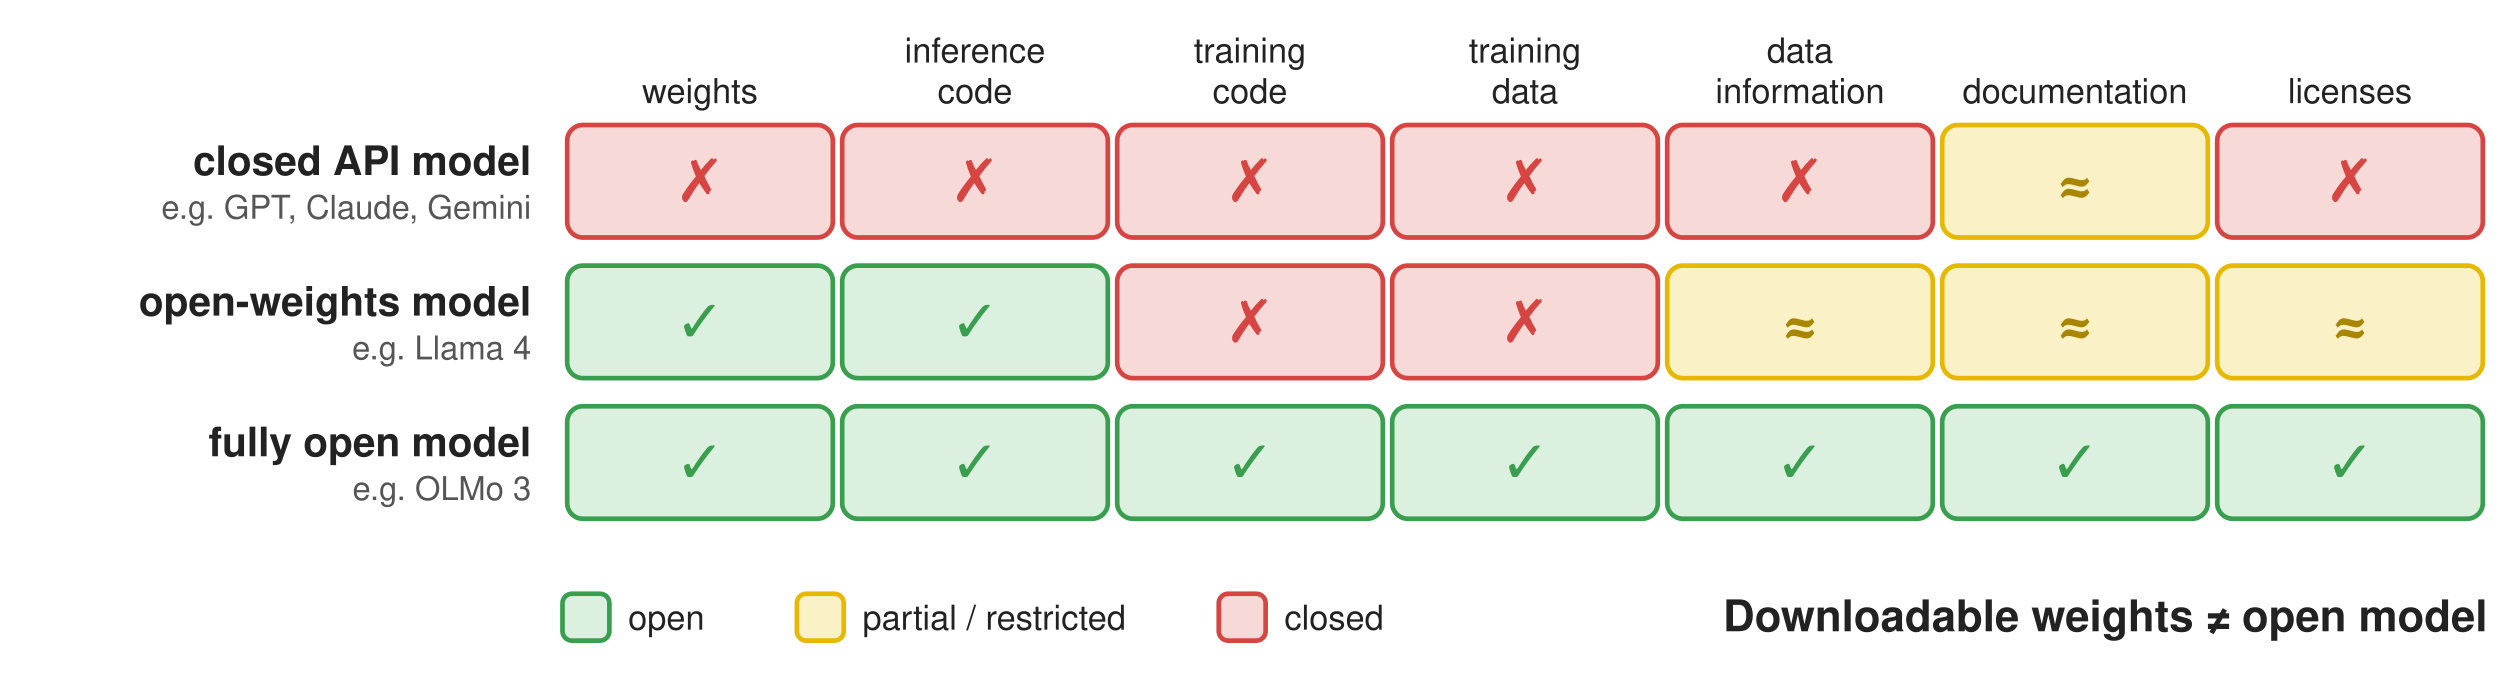
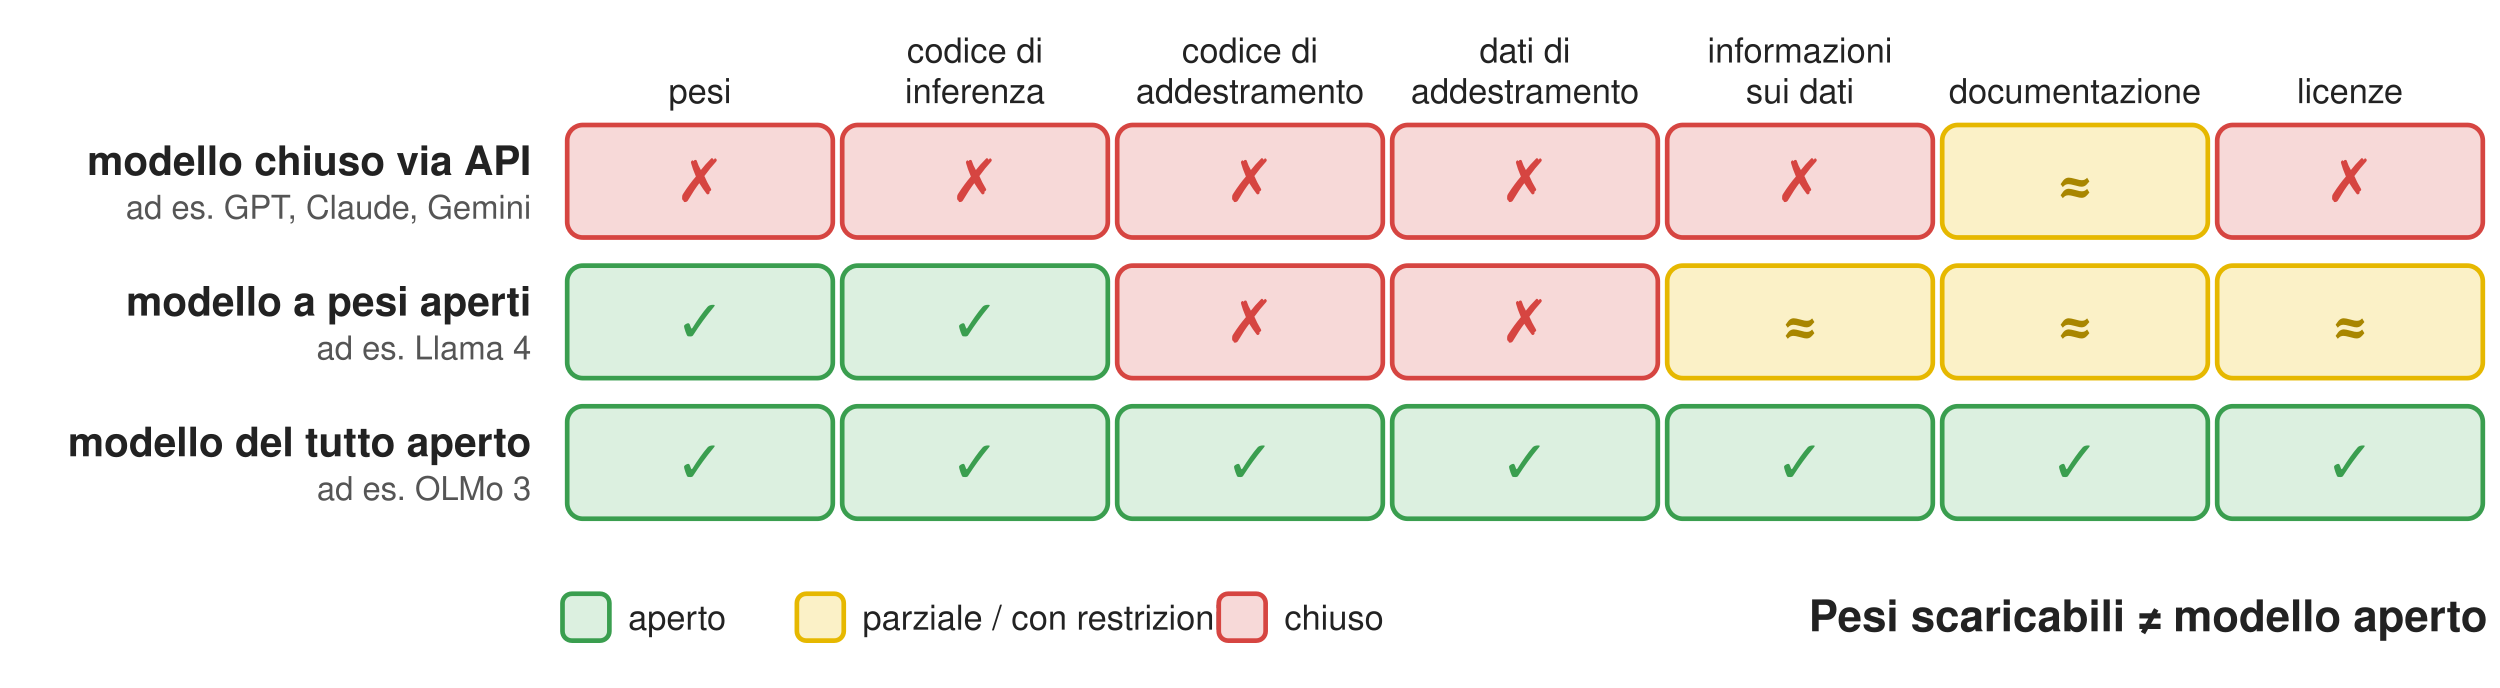
<svg xmlns="http://www.w3.org/2000/svg" viewBox="0 0 1600 440" width="1600" height="440" font-family="'Signika Negative', 'Helvetica Neue', Helvetica, Arial, sans-serif">
-   <text x="448.0" y="66" font-size="22" fill="#222222" text-anchor="middle">weights</text>
-   <text x="624.0" y="40" font-size="22" fill="#222222" text-anchor="middle">inference</text>
-   <text x="624.0" y="66" font-size="22" fill="#222222" text-anchor="middle">code</text>
-   <text x="800.0" y="40" font-size="22" fill="#222222" text-anchor="middle">training</text>
-   <text x="800.0" y="66" font-size="22" fill="#222222" text-anchor="middle">code</text>
-   <text x="976.0" y="40" font-size="22" fill="#222222" text-anchor="middle">training</text>
-   <text x="976.0" y="66" font-size="22" fill="#222222" text-anchor="middle">data</text>
-   <text x="1152.0" y="40" font-size="22" fill="#222222" text-anchor="middle">data</text>
-   <text x="1152.0" y="66" font-size="22" fill="#222222" text-anchor="middle">information</text>
-   <text x="1328.0" y="66" font-size="22" fill="#222222" text-anchor="middle">documentation</text>
-   <text x="1504.0" y="66" font-size="22" fill="#222222" text-anchor="middle">licenses</text>
-   <text x="340" y="112" font-size="26" font-weight="bold" fill="#222222" text-anchor="end">closed API model</text>
-   <text x="340" y="140" font-size="21" fill="#555555" text-anchor="end">e.g. GPT, Claude, Gemini</text>
+   <text x="448.0" y="66" font-size="22" fill="#222222" text-anchor="middle">pesi</text>
+   <text x="624.0" y="40" font-size="22" fill="#222222" text-anchor="middle">codice di</text>
+   <text x="624.0" y="66" font-size="22" fill="#222222" text-anchor="middle">inferenza</text>
+   <text x="800.0" y="40" font-size="22" fill="#222222" text-anchor="middle">codice di</text>
+   <text x="800.0" y="66" font-size="22" fill="#222222" text-anchor="middle">addestramento</text>
+   <text x="976.0" y="40" font-size="22" fill="#222222" text-anchor="middle">dati di</text>
+   <text x="976.0" y="66" font-size="22" fill="#222222" text-anchor="middle">addestramento</text>
+   <text x="1152.0" y="40" font-size="22" fill="#222222" text-anchor="middle">informazioni</text>
+   <text x="1152.0" y="66" font-size="22" fill="#222222" text-anchor="middle">sui dati</text>
+   <text x="1328.0" y="66" font-size="22" fill="#222222" text-anchor="middle">documentazione</text>
+   <text x="1504.0" y="66" font-size="22" fill="#222222" text-anchor="middle">licenze</text>
+   <text x="340" y="112" font-size="26" font-weight="bold" fill="#222222" text-anchor="end">modello chiuso via API</text>
+   <text x="340" y="140" font-size="21" fill="#555555" text-anchor="end">ad es. GPT, Claude, Gemini</text>
  <rect x="363" y="80" width="170" height="72" rx="10" fill="#f7d9d8" stroke="#d64541" stroke-width="3" />
  <text x="448.0" y="129.0" font-size="38" font-weight="bold" fill="#d64541" text-anchor="middle">✗</text>
  <rect x="539" y="80" width="170" height="72" rx="10" fill="#f7d9d8" stroke="#d64541" stroke-width="3" />
  <text x="624.0" y="129.0" font-size="38" font-weight="bold" fill="#d64541" text-anchor="middle">✗</text>
  <rect x="715" y="80" width="170" height="72" rx="10" fill="#f7d9d8" stroke="#d64541" stroke-width="3" />
  <text x="800.0" y="129.0" font-size="38" font-weight="bold" fill="#d64541" text-anchor="middle">✗</text>
  <rect x="891" y="80" width="170" height="72" rx="10" fill="#f7d9d8" stroke="#d64541" stroke-width="3" />
  <text x="976.0" y="129.0" font-size="38" font-weight="bold" fill="#d64541" text-anchor="middle">✗</text>
  <rect x="1067" y="80" width="170" height="72" rx="10" fill="#f7d9d8" stroke="#d64541" stroke-width="3" />
  <text x="1152.0" y="129.0" font-size="38" font-weight="bold" fill="#d64541" text-anchor="middle">✗</text>
  <rect x="1243" y="80" width="170" height="72" rx="10" fill="#fbf1c7" stroke="#e6b800" stroke-width="3" />
  <text x="1328.0" y="129.0" font-size="38" font-weight="bold" fill="#a88600" text-anchor="middle">≈</text>
  <rect x="1419" y="80" width="170" height="72" rx="10" fill="#f7d9d8" stroke="#d64541" stroke-width="3" />
  <text x="1504.0" y="129.0" font-size="38" font-weight="bold" fill="#d64541" text-anchor="middle">✗</text>
-   <text x="340" y="202" font-size="26" font-weight="bold" fill="#222222" text-anchor="end">open-weights model</text>
-   <text x="340" y="230" font-size="21" fill="#555555" text-anchor="end">e.g. Llama 4</text>
+   <text x="340" y="202" font-size="26" font-weight="bold" fill="#222222" text-anchor="end">modello a pesi aperti</text>
+   <text x="340" y="230" font-size="21" fill="#555555" text-anchor="end">ad es. Llama 4</text>
  <rect x="363" y="170" width="170" height="72" rx="10" fill="#dcf0e0" stroke="#3a9e4f" stroke-width="3" />
  <text x="448.0" y="219.0" font-size="38" font-weight="bold" fill="#3a9e4f" text-anchor="middle">✓</text>
  <rect x="539" y="170" width="170" height="72" rx="10" fill="#dcf0e0" stroke="#3a9e4f" stroke-width="3" />
  <text x="624.0" y="219.0" font-size="38" font-weight="bold" fill="#3a9e4f" text-anchor="middle">✓</text>
  <rect x="715" y="170" width="170" height="72" rx="10" fill="#f7d9d8" stroke="#d64541" stroke-width="3" />
  <text x="800.0" y="219.0" font-size="38" font-weight="bold" fill="#d64541" text-anchor="middle">✗</text>
  <rect x="891" y="170" width="170" height="72" rx="10" fill="#f7d9d8" stroke="#d64541" stroke-width="3" />
  <text x="976.0" y="219.0" font-size="38" font-weight="bold" fill="#d64541" text-anchor="middle">✗</text>
  <rect x="1067" y="170" width="170" height="72" rx="10" fill="#fbf1c7" stroke="#e6b800" stroke-width="3" />
  <text x="1152.0" y="219.0" font-size="38" font-weight="bold" fill="#a88600" text-anchor="middle">≈</text>
  <rect x="1243" y="170" width="170" height="72" rx="10" fill="#fbf1c7" stroke="#e6b800" stroke-width="3" />
  <text x="1328.0" y="219.0" font-size="38" font-weight="bold" fill="#a88600" text-anchor="middle">≈</text>
  <rect x="1419" y="170" width="170" height="72" rx="10" fill="#fbf1c7" stroke="#e6b800" stroke-width="3" />
  <text x="1504.0" y="219.0" font-size="38" font-weight="bold" fill="#a88600" text-anchor="middle">≈</text>
-   <text x="340" y="292" font-size="26" font-weight="bold" fill="#222222" text-anchor="end">fully open model</text>
-   <text x="340" y="320" font-size="21" fill="#555555" text-anchor="end">e.g. OLMo 3</text>
+   <text x="340" y="292" font-size="26" font-weight="bold" fill="#222222" text-anchor="end">modello del tutto aperto</text>
+   <text x="340" y="320" font-size="21" fill="#555555" text-anchor="end">ad es. OLMo 3</text>
  <rect x="363" y="260" width="170" height="72" rx="10" fill="#dcf0e0" stroke="#3a9e4f" stroke-width="3" />
  <text x="448.0" y="309.0" font-size="38" font-weight="bold" fill="#3a9e4f" text-anchor="middle">✓</text>
  <rect x="539" y="260" width="170" height="72" rx="10" fill="#dcf0e0" stroke="#3a9e4f" stroke-width="3" />
  <text x="624.0" y="309.0" font-size="38" font-weight="bold" fill="#3a9e4f" text-anchor="middle">✓</text>
  <rect x="715" y="260" width="170" height="72" rx="10" fill="#dcf0e0" stroke="#3a9e4f" stroke-width="3" />
  <text x="800.0" y="309.0" font-size="38" font-weight="bold" fill="#3a9e4f" text-anchor="middle">✓</text>
  <rect x="891" y="260" width="170" height="72" rx="10" fill="#dcf0e0" stroke="#3a9e4f" stroke-width="3" />
  <text x="976.0" y="309.0" font-size="38" font-weight="bold" fill="#3a9e4f" text-anchor="middle">✓</text>
  <rect x="1067" y="260" width="170" height="72" rx="10" fill="#dcf0e0" stroke="#3a9e4f" stroke-width="3" />
  <text x="1152.0" y="309.0" font-size="38" font-weight="bold" fill="#3a9e4f" text-anchor="middle">✓</text>
  <rect x="1243" y="260" width="170" height="72" rx="10" fill="#dcf0e0" stroke="#3a9e4f" stroke-width="3" />
  <text x="1328.0" y="309.0" font-size="38" font-weight="bold" fill="#3a9e4f" text-anchor="middle">✓</text>
  <rect x="1419" y="260" width="170" height="72" rx="10" fill="#dcf0e0" stroke="#3a9e4f" stroke-width="3" />
  <text x="1504.0" y="309.0" font-size="38" font-weight="bold" fill="#3a9e4f" text-anchor="middle">✓</text>
  <rect x="360" y="380" width="30" height="30" rx="6" fill="#dcf0e0" stroke="#3a9e4f" stroke-width="3" />
-   <text x="402" y="403" font-size="22" fill="#222222">open</text>
+   <text x="402" y="403" font-size="22" fill="#222222">aperto</text>
  <rect x="510" y="380" width="30" height="30" rx="6" fill="#fbf1c7" stroke="#e6b800" stroke-width="3" />
-   <text x="552" y="403" font-size="22" fill="#222222">partial / restricted</text>
+   <text x="552" y="403" font-size="22" fill="#222222">parziale / con restrizioni</text>
  <rect x="780" y="380" width="30" height="30" rx="6" fill="#f7d9d8" stroke="#d64541" stroke-width="3" />
-   <text x="822" y="403" font-size="22" fill="#222222">closed</text>
-   <text x="1592" y="404" font-size="28" font-weight="bold" fill="#222222" text-anchor="end">Downloadable weights ≠ open model</text>
+   <text x="822" y="403" font-size="22" fill="#222222">chiuso</text>
+   <text x="1592" y="404" font-size="28" font-weight="bold" fill="#222222" text-anchor="end">Pesi scaricabili ≠ modello aperto</text>
</svg>
